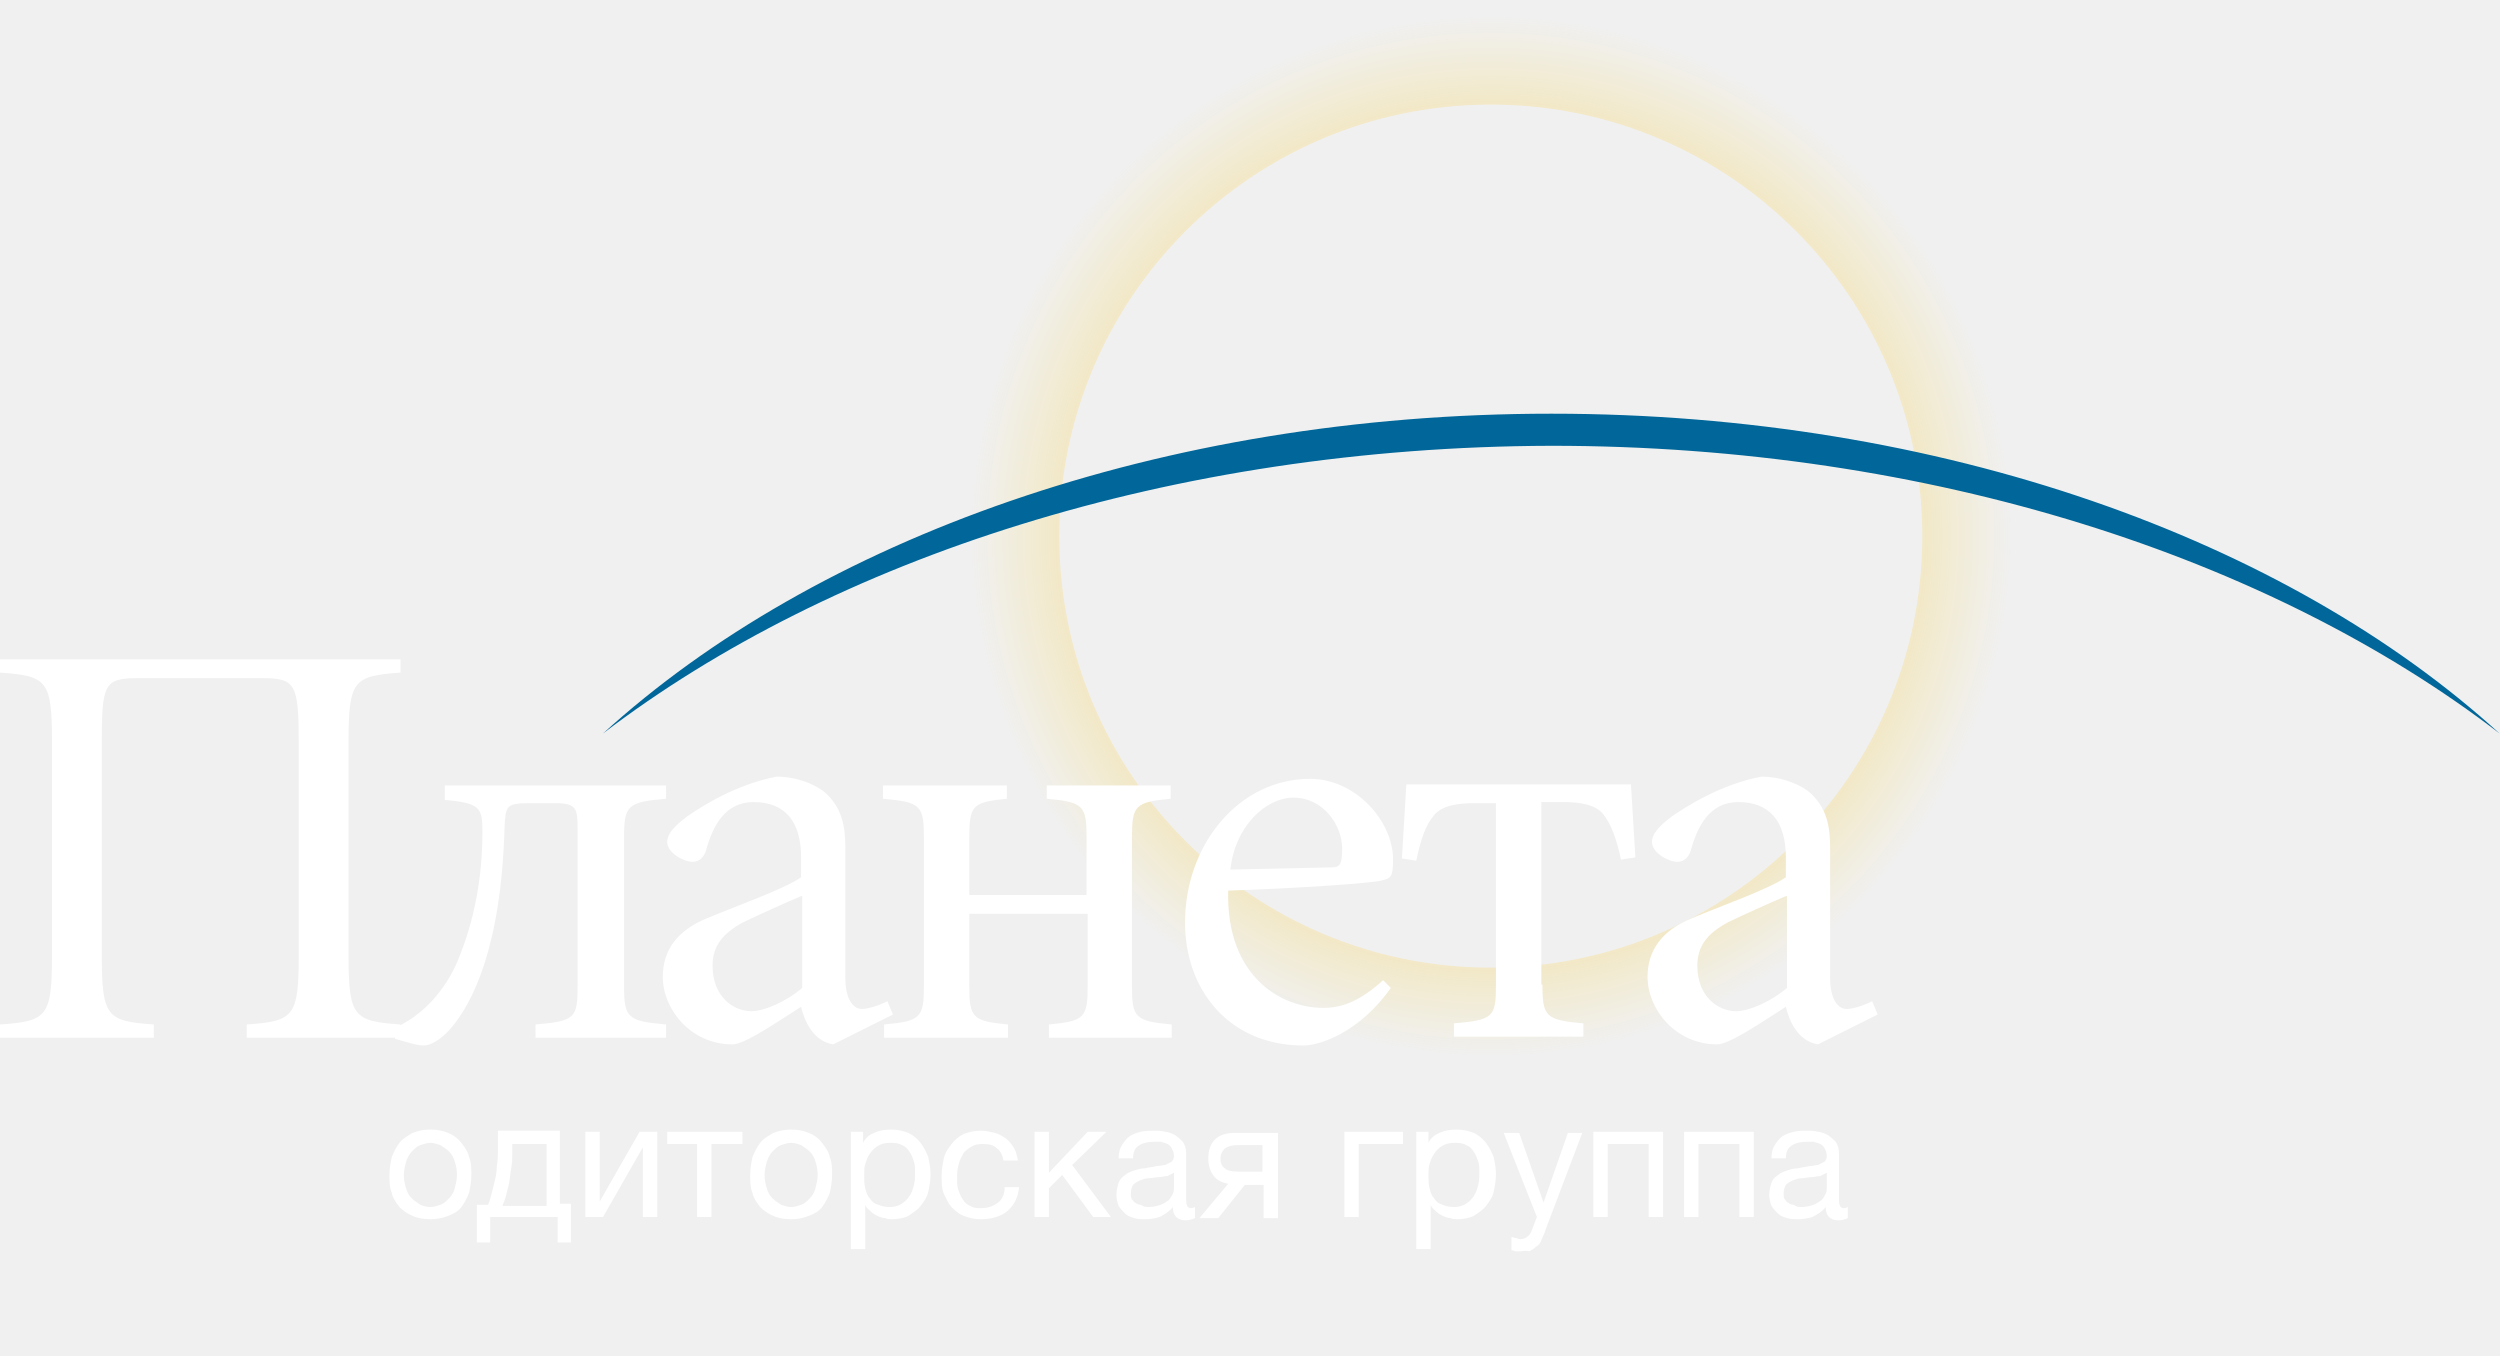
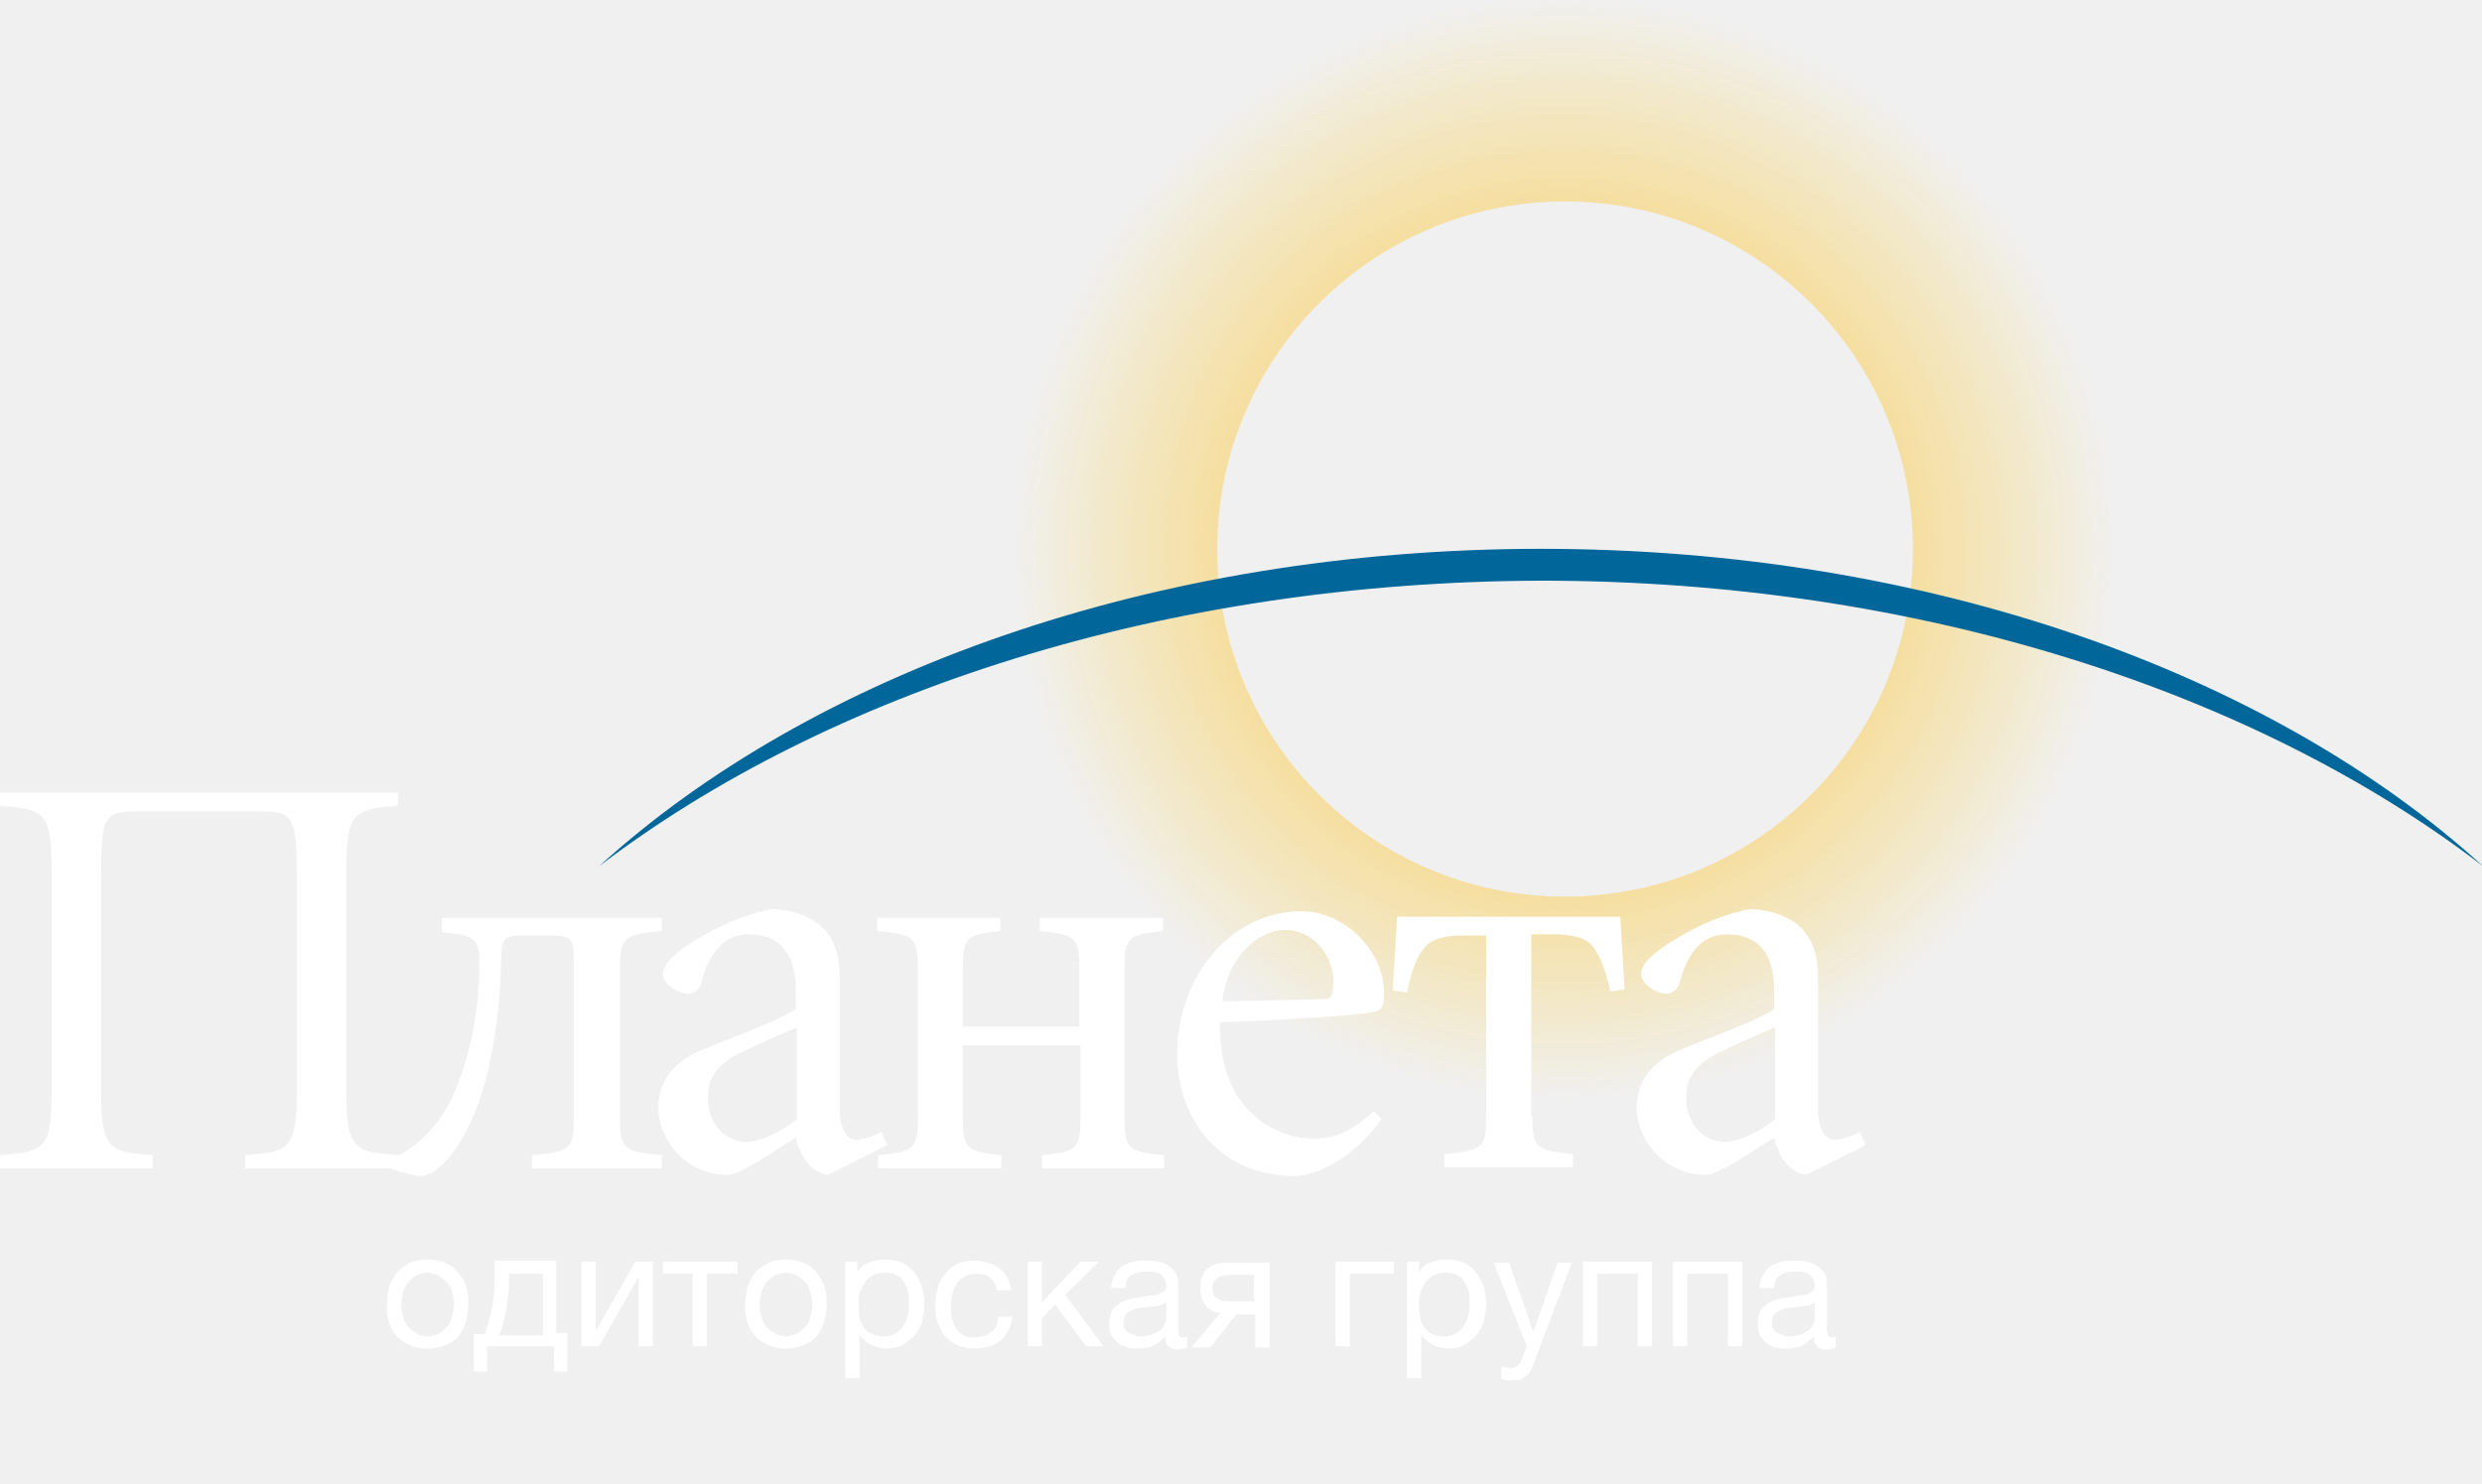
- <svg xmlns="http://www.w3.org/2000/svg" width="273" height="148" fill="none">
-   <circle cx="162.793" cy="58.544" r="51.956" stroke="url(#paint0_radial_558_14368)" stroke-width="9.666" />
-   <path fill-rule="evenodd" clip-rule="evenodd" d="M65.851 80.095c23.2-21.145 60.897-34.92 103.55-34.92 42.652 0 80.35 13.775 103.549 34.92-25.011-19.212-62.106-31.415-103.549-31.415-41.444.12-78.539 12.324-103.55 31.415z" fill="#016699" />
-   <path d="M15.104 74.054c-3.746 0-3.988.604-3.988 7.128v22.958c0 6.887.484 7.37 5.68 7.733v1.45H0v-1.45c5.196-.363 5.679-.846 5.679-7.733V81.182c0-6.887-.483-7.37-5.679-7.733V72h43.74v1.45c-5.196.363-5.68.846-5.68 7.733v22.958c0 6.887.484 7.37 5.68 7.733v1.45H26.945v-1.45c5.195-.363 5.678-.846 5.678-7.733V81.182c0-6.524-.362-7.128-3.987-7.128H15.104z" fill="#fff" />
-   <path d="M72.738 85.653v1.57c-4.229.363-4.591.726-4.591 4.23v16.19c0 3.504.362 3.867 4.591 4.229v1.45H58.481v-1.45c4.35-.362 4.591-.725 4.591-4.229V90.486c0-2.175-.12-2.78-2.416-2.78h-2.9c-2.538 0-2.538.363-2.659 2.66-.362 13.049-3.504 19.211-5.92 21.99-1.088 1.208-2.175 1.812-2.9 1.812-.846 0-2.175-.483-3.142-.725v-1.208c3.263-1.45 5.559-4.35 6.767-7.129.966-2.296 2.779-7.129 2.779-14.258 0-2.658-.242-3.141-4.108-3.504v-1.57h24.165v-.121z" fill="#fff" />
-   <path d="M90.983 114.047c-2.175-.362-3.141-2.537-3.504-4.108-2.658 1.692-6.162 4.108-7.491 4.108-4.591 0-7.612-3.866-7.612-7.37 0-2.9 1.57-5.075 4.833-6.404 3.141-1.33 8.337-3.142 10.27-4.47v-2.176c0-3.987-1.812-6.041-5.195-6.041-3.142 0-4.47 2.658-5.196 5.316-.241.725-.725 1.209-1.45 1.209-.966 0-2.779-.967-2.779-2.175 0-.846.725-1.692 2.175-2.78 1.57-1.087 5.316-3.503 9.787-4.35 1.813 0 3.746.605 5.075 1.572 2.054 1.691 2.416 3.866 2.416 6.162v14.258c0 2.295.846 3.383 1.813 3.383.483 0 1.57-.242 2.779-.846l.604 1.45-6.525 3.262zm-3.504-16.19c-1.45.603-5.195 2.295-6.404 2.899-2.175 1.208-3.262 2.538-3.262 4.712 0 3.384 2.296 4.954 4.23 4.954 1.449 0 3.866-1.087 5.557-2.537V97.856h-.12z" fill="#fff" />
-   <path d="M118.653 97.615v-6.162c0-3.504-.363-3.867-4.35-4.23v-1.45h13.533v1.45c-3.867.363-4.229.726-4.229 4.23v16.191c0 3.504.362 3.866 4.35 4.229v1.45h-13.412v-1.45c3.866-.363 4.229-.725 4.229-4.229V99.79h-12.929v7.854c0 3.504.363 3.866 4.229 4.229v1.45H96.541v-1.45c3.988-.363 4.35-.725 4.35-4.229V91.453c0-3.504-.362-3.867-4.47-4.23v-1.45h13.532v1.45c-3.745.363-4.108.726-4.108 4.23v6.283h12.808v-.121zm33.228 10.27c-3.504 4.954-7.854 6.283-9.546 6.283-8.095 0-12.928-6.041-12.928-13.412 0-8.578 5.92-15.707 13.653-15.707 4.954 0 9.062 4.591 9.062 8.82 0 1.933-.241 2.054-1.329 2.296-.846.242-8.82.846-16.674 1.087-.242 9.425 5.8 12.808 10.391 12.808 2.054 0 3.987-.725 6.525-3.021l.846.846zm-6.404-13.17c.846 0 1.087-.362 1.087-2.054 0-2.537-2.054-5.558-5.316-5.558-3.021 0-6.404 3.141-6.887 7.854l11.116-.242zm22.957 12.808c0 3.504.363 3.866 4.471 4.229v1.45h-14.137v-1.45c4.35-.363 4.591-.725 4.591-4.229V87.707h-2.416c-1.692 0-3.504.242-4.35 1.329-.846.967-1.45 2.537-1.933 4.954l-1.571-.242.483-8.095H178.1l.484 7.974-1.571.242c-.483-2.296-1.088-3.866-1.933-4.954-.846-1.087-2.659-1.329-4.35-1.329h-2.417v19.937h.121zm30.086 6.524c-2.175-.362-3.141-2.537-3.504-4.108-2.658 1.692-6.162 4.108-7.491 4.108-4.592 0-7.612-3.866-7.612-7.37 0-2.9 1.57-5.075 4.833-6.404 3.141-1.33 8.337-3.142 10.27-4.47v-2.176c0-3.987-1.812-6.041-5.196-6.041-3.141 0-4.47 2.658-5.195 5.316-.242.725-.725 1.209-1.45 1.209-.967 0-2.779-.967-2.779-2.175 0-.846.725-1.692 2.175-2.78 1.571-1.087 5.316-3.503 9.787-4.35 1.812 0 3.746.605 5.075 1.572 2.054 1.691 2.416 3.866 2.416 6.162v14.258c0 2.295.846 3.383 1.813 3.383.483 0 1.57-.242 2.779-.846l.604 1.45-6.525 3.262zm-3.504-16.19c-1.45.603-5.196 2.295-6.404 2.899-2.175 1.208-3.262 2.538-3.262 4.712 0 3.384 2.296 4.954 4.229 4.954 1.45 0 3.866-1.087 5.558-2.537V97.856h-.121zM47.002 133.138c-.725 0-1.45-.121-1.934-.363a4.342 4.342 0 01-1.45-.966c-.362-.484-.724-.967-.845-1.571-.242-.604-.242-1.208-.242-1.933 0-.725.121-1.329.242-1.933.241-.605.483-1.088.846-1.571.362-.484.845-.725 1.45-1.088a5.021 5.021 0 011.933-.362 5.02 5.02 0 011.933.362 3.297 3.297 0 011.45 1.088c.362.483.725.966.846 1.571.241.604.241 1.208.241 1.933 0 .725-.12 1.329-.241 1.933-.242.604-.484 1.087-.846 1.571-.362.483-.846.725-1.45.966a5.003 5.003 0 01-1.933.363zm0-1.329c.362 0 .725-.121 1.087-.242.363-.121.604-.362.967-.725.242-.241.483-.604.604-1.087.12-.484.242-.967.242-1.45a4.5 4.5 0 00-.242-1.45 2.342 2.342 0 00-.604-1.088c-.242-.241-.604-.483-.967-.725-.362-.12-.725-.241-1.087-.241-.363 0-.725.121-1.088.241-.362.121-.604.363-.966.725-.242.242-.484.725-.605 1.088-.12.483-.241.966-.241 1.45 0 .604.12 1.087.242 1.45.12.483.362.846.604 1.087.241.242.604.483.966.725.242.121.725.242 1.088.242zm5.196-.242h1.087c.121-.241.242-.604.363-1.087l.362-1.45c.121-.483.242-1.087.242-1.692.12-.604.12-1.208.12-1.812v-2.054h6.767v7.975h1.208v4.229h-1.45v-2.78h-7.37v2.78h-1.45v-4.109h.12zm7.491 0v-6.645h-3.746v.846c0 .604 0 1.208-.12 1.812-.121.604-.121 1.088-.242 1.692l-.363 1.45c-.12.362-.241.725-.362.966h4.833v-.121zm4.229-7.974h1.57v7.612l4.35-7.612h1.933v9.304h-1.57v-7.613l-4.35 7.613h-1.933v-9.304zm12.324 1.329H72.86v-1.329h8.216v1.329h-3.383v7.975h-1.57v-7.975h.12zm10.15 8.216c-.725 0-1.45-.121-1.933-.363a4.342 4.342 0 01-1.45-.966c-.363-.484-.725-.967-.846-1.571-.242-.604-.242-1.208-.242-1.933 0-.725.121-1.329.242-1.933.242-.605.483-1.088.846-1.571.362-.484.846-.725 1.45-1.088a5.021 5.021 0 011.933-.362 5.02 5.02 0 011.933.362 3.297 3.297 0 011.45 1.088c.363.483.725.966.846 1.571.242.604.242 1.208.242 1.933 0 .725-.121 1.329-.242 1.933-.242.604-.483 1.087-.846 1.571-.362.483-.846.725-1.45.966a5.002 5.002 0 01-1.933.363zm0-1.329c.362 0 .725-.121 1.087-.242.363-.121.605-.362.967-.725.242-.241.483-.604.604-1.087.12-.484.242-.967.242-1.45a4.5 4.5 0 00-.242-1.45 2.342 2.342 0 00-.604-1.088c-.242-.241-.604-.483-.967-.725-.362-.12-.725-.241-1.087-.241-.363 0-.725.121-1.088.241-.362.121-.604.363-.966.725-.242.242-.483.725-.604 1.088-.121.483-.242.966-.242 1.45 0 .604.12 1.087.242 1.45.12.483.362.846.604 1.087.242.242.604.483.966.725.363.121.725.242 1.088.242zm6.403-8.216h1.45v1.208c.242-.484.605-.846 1.209-1.088.483-.241 1.087-.362 1.812-.362.725 0 1.33.121 1.933.362a3.77 3.77 0 011.329 1.088c.363.483.605.966.846 1.571.121.604.242 1.208.242 1.812 0 .725-.121 1.329-.242 1.933-.121.604-.483 1.088-.846 1.571-.362.483-.845.725-1.329 1.087-.483.242-1.208.363-1.812.363-.242 0-.483 0-.725-.121-.242 0-.604-.121-.846-.242-.242-.12-.483-.241-.725-.483-.241-.242-.483-.362-.604-.725v4.833h-1.57v-12.807h-.122zm4.35 8.216c.484 0 .967-.121 1.33-.363a2.81 2.81 0 00.845-.846c.242-.362.363-.724.483-1.208.121-.483.121-.846.121-1.329s0-.846-.12-1.208c-.121-.363-.242-.725-.484-1.088-.242-.362-.483-.604-.846-.725-.362-.241-.846-.241-1.329-.241s-.966.121-1.329.362a2.834 2.834 0 00-.846.846c-.241.363-.362.725-.483 1.087-.12.363-.12.846-.12 1.33 0 .483 0 .845.12 1.329.12.483.242.846.483 1.087.242.363.484.604.967.725.242.121.725.242 1.208.242zm10.029 1.329a5.02 5.02 0 01-1.933-.362c-.604-.242-.967-.604-1.329-.967-.363-.362-.604-.967-.846-1.45-.242-.604-.242-1.208-.242-1.933 0-.725.121-1.329.242-1.933.121-.605.483-1.088.846-1.571a3.775 3.775 0 011.329-1.088 5.02 5.02 0 011.933-.362c.483 0 .967.121 1.45.242.483.12.846.362 1.208.604.363.241.604.604.846.966.242.363.363.846.483 1.45h-1.57c-.121-.604-.363-1.087-.725-1.329-.363-.362-.846-.483-1.571-.483-.604 0-.967.121-1.329.362-.363.242-.725.484-.846.846-.242.363-.363.725-.483 1.208-.121.484-.121.846-.121 1.33 0 .483 0 .845.121 1.208.12.362.241.725.483 1.087.242.363.483.604.846.725.362.242.725.242 1.208.242.725 0 1.329-.242 1.812-.604.484-.363.725-.967.725-1.692h1.571c-.121 1.208-.604 2.054-1.329 2.658-.604.484-1.571.846-2.779.846zm5.8-9.545h1.571v4.47l4.229-4.47h2.054l-3.746 3.625 4.229 5.679h-1.933l-3.383-4.592-1.45 1.45v3.142h-1.571v-9.304zm12.083 9.545c-.363 0-.846 0-1.209-.121-.362-.121-.725-.241-.966-.483-.242-.242-.484-.483-.725-.846-.121-.362-.242-.725-.242-1.208s.121-.967.242-1.329c.121-.363.362-.604.725-.846.241-.242.604-.362.966-.483.363-.121.725-.242 1.209-.242.362-.121.845-.121 1.208-.242.362 0 .725-.12.966-.12l.725-.363a.921.921 0 00.242-.604c0-.363-.121-.604-.242-.846a.941.941 0 00-.483-.483c-.242-.121-.362-.121-.725-.242h-.725c-.604 0-1.208.121-1.571.363-.483.241-.725.725-.725 1.45h-1.57c0-.605.121-1.088.362-1.45.242-.363.483-.725.846-.967.362-.242.725-.362 1.208-.483.484-.121.967-.121 1.45-.121.363 0 .846 0 1.208.121.363 0 .846.241 1.088.362.362.242.604.484.846.725.241.363.362.725.362 1.329v4.833c0 .363 0 .605.121.846 0 .121.242.242.362.242.121 0 .242 0 .484-.121v1.208a2.411 2.411 0 01-1.088.242c-.362 0-.725-.121-.966-.363-.242-.241-.363-.604-.363-1.087-.362.483-.966.846-1.45 1.087a5.348 5.348 0 01-1.57.242zm.362-1.329c.483 0 .967-.121 1.329-.242.363-.12.604-.362.846-.483.242-.242.362-.483.483-.725s.121-.483.121-.725v-1.571l-.725.363c-.362 0-.604.121-.967.121-.362 0-.724.121-1.087.121-.362 0-.604.12-.967.241-.241.121-.483.242-.725.483-.12.242-.241.484-.241.967 0 .242 0 .483.121.604.12.121.241.363.362.363a.923.923 0 00.604.241c.363.242.604.242.846.242zm8.7-2.537c-.604-.121-1.208-.363-1.571-.846-.362-.483-.604-1.088-.604-1.933 0-.846.242-1.571.725-2.054.483-.484 1.208-.725 2.175-.725h4.712v9.303h-1.571v-3.624h-2.054l-2.9 3.624h-2.054l3.142-3.745zm3.745-1.209v-3.02h-2.658c-.604 0-1.087.121-1.45.362-.241.242-.483.604-.483 1.088 0 .483.121.845.483 1.087.242.242.725.363 1.45.363h2.658v.12zm8.942-4.47h6.404v1.329h-4.834v7.975h-1.57v-9.304zm7.612 0h1.57v1.208c.242-.484.605-.846 1.209-1.088.483-.241 1.087-.362 1.812-.362a5.02 5.02 0 011.933.362c.484.242.967.604 1.329 1.088.363.483.605.966.846 1.571.121.604.242 1.208.242 1.812 0 .725-.121 1.329-.242 1.933-.121.604-.483 1.088-.846 1.571-.362.483-.845.725-1.329 1.087-.483.242-1.208.363-1.812.363-.242 0-.483 0-.725-.121-.242 0-.604-.121-.846-.242-.242-.12-.483-.241-.725-.483-.241-.242-.483-.362-.604-.725v4.833h-1.571v-12.807h-.241zm4.349 8.216c.484 0 .967-.121 1.33-.363.362-.241.604-.483.845-.846.242-.362.363-.724.484-1.208.12-.483.12-.846.12-1.329s0-.846-.12-1.208c-.121-.363-.242-.725-.484-1.088-.241-.362-.483-.604-.845-.725-.363-.241-.846-.241-1.33-.241-.483 0-.966.121-1.329.362a2.829 2.829 0 00-.845.846c-.242.363-.363.725-.484 1.087-.121.363-.121.846-.121 1.33 0 .483 0 .845.121 1.329.121.483.242.846.484 1.087.241.363.483.604.966.725.242.121.725.242 1.208.242zm7.25 4.833h-.483c-.121 0-.362-.121-.483-.121v-1.45c.121 0 .241.121.483.121.121 0 .242.121.483.121.363 0 .605-.121.725-.242.242-.12.363-.362.484-.604l.604-1.57-3.625-9.183h1.692l2.658 7.612 2.658-7.612h1.571l-3.988 10.512c-.12.483-.362.845-.483 1.208a1.239 1.239 0 01-.604.725c-.242.242-.483.362-.725.483-.362-.121-.725 0-.967 0zm7.975-13.049h7.612v9.304h-1.57v-7.975h-4.471v7.975h-1.571v-9.304zm9.908 0h7.612v9.304h-1.571v-7.975h-4.47v7.975H183.9v-9.304zm12.445 9.545c-.362 0-.846 0-1.208-.121-.363-.121-.725-.241-.967-.483s-.483-.483-.725-.846c-.121-.362-.242-.725-.242-1.208s.121-.967.242-1.329c.121-.363.363-.604.725-.846.242-.242.604-.362.967-.483.362-.121.725-.242 1.208-.242.363-.121.846-.121 1.208-.242.363 0 .725-.12.967-.12l.725-.363a.921.921 0 00.242-.604c0-.363-.121-.604-.242-.846a.948.948 0 00-.483-.483c-.242-.121-.363-.121-.725-.242h-.725c-.604 0-1.209.121-1.571.363-.483.241-.725.725-.725 1.45h-1.571c0-.605.121-1.088.363-1.45.241-.363.483-.725.845-.967.363-.242.725-.362 1.209-.483.483-.121.966-.121 1.45-.121.362 0 .845 0 1.208.121.362 0 .846.241 1.087.362.363.242.605.484.846.725.242.363.363.725.363 1.329v4.833c0 .363 0 .605.12.846 0 .121.242.242.363.242s.242 0 .483-.121v1.208a2.407 2.407 0 01-1.087.242c-.363 0-.725-.121-.967-.363-.241-.241-.362-.604-.362-1.087-.363.483-.967.846-1.45 1.087a5.361 5.361 0 01-1.571.242zm.363-1.329c.483 0 .966-.121 1.329-.242.362-.12.604-.362.845-.483.242-.242.363-.483.484-.725s.121-.483.121-.725v-1.571l-.725.363c-.363 0-.605.121-.967.121-.363 0-.725.121-1.087.121-.363 0-.605.12-.967.241-.242.121-.483.242-.725.483-.121.242-.242.484-.242.967 0 .242 0 .483.121.604s.242.363.363.363c.12.121.362.241.604.241.362.242.604.242.846.242z" fill="#fff" />
+ <svg xmlns="http://www.w3.org/2000/svg" width="184" height="110" fill="none">
+   <g clip-path="url(#clip0_846_13795)">
+     <path fill-rule="evenodd" clip-rule="evenodd" d="M116.025 81.705c22.655 0 41.02-18.355 41.02-40.996 0-22.641-18.365-40.996-41.02-40.996-22.654 0-41.019 18.355-41.019 40.996 0 22.641 18.365 40.996 41.019 40.996zm0-15.227c14.24 0 25.784-11.537 25.784-25.769 0-14.232-11.544-25.769-25.784-25.769-14.239 0-25.783 11.537-25.783 25.769 0 14.232 11.544 25.769 25.783 25.769z" fill="url(#paint0_radial_846_13795)" />
+     <path fill-rule="evenodd" clip-rule="evenodd" d="M44.411 64.23c15.646-14.253 41.07-23.537 69.835-23.537 28.766 0 54.19 9.284 69.836 23.537-16.869-12.95-41.885-21.175-69.836-21.175-27.95.081-52.967 8.307-69.835 21.175z" fill="#016699" />
+     <path d="M10.186 60.157c-2.526 0-2.69.408-2.69 4.806v15.474c0 4.642.327 4.968 3.83 5.212v.977H0v-.977c3.504-.245 3.83-.57 3.83-5.213V64.963c0-4.643-.326-4.968-3.83-5.213v-.977h29.499v.977c-3.504.245-3.83.57-3.83 5.213v15.474c0 4.642.326 4.968 3.83 5.212v.977H18.172v-.977c3.504-.245 3.83-.57 3.83-5.213V64.963c0-4.398-.245-4.805-2.69-4.805h-9.126z" fill="#fff" />
+     <path d="M49.056 67.976v1.059c-2.852.244-3.097.488-3.097 2.85v10.913c0 2.362.245 2.606 3.097 2.85v.978H39.44v-.977c2.934-.245 3.097-.489 3.097-2.85V71.233c0-1.466-.082-1.874-1.63-1.874h-1.956c-1.711 0-1.711.245-1.793 1.792-.244 8.796-2.363 12.95-3.992 14.823-.734.814-1.467 1.221-1.956 1.221-.57 0-1.467-.326-2.119-.489v-.814c2.2-.977 3.749-2.932 4.563-4.805.652-1.547 1.875-4.805 1.875-9.61 0-1.792-.163-2.118-2.77-2.362v-1.059h16.297v-.081z" fill="#fff" />
+     <path d="M61.36 87.115c-1.466-.245-2.118-1.71-2.363-2.77-1.792 1.14-4.155 2.77-5.052 2.77-3.096 0-5.134-2.606-5.134-4.968 0-1.955 1.06-3.42 3.26-4.317 2.119-.895 5.623-2.117 6.926-3.013v-1.466c0-2.688-1.222-4.072-3.504-4.072-2.118 0-3.015 1.792-3.504 3.583-.162.49-.488.815-.977.815-.652 0-1.875-.652-1.875-1.466 0-.57.49-1.14 1.467-1.873 1.06-.733 3.586-2.362 6.6-2.932 1.223 0 2.527.407 3.423 1.059 1.386 1.14 1.63 2.606 1.63 4.153v9.61c0 1.548.57 2.28 1.222 2.28.326 0 1.06-.162 1.874-.57l.408.978-4.4 2.199zm-2.363-10.913c-.977.407-3.504 1.547-4.319 1.954-1.466.815-2.2 1.71-2.2 3.176 0 2.28 1.549 3.34 2.852 3.34.978 0 2.608-.733 3.749-1.71v-6.76h-.082z" fill="#fff" />
+     <path d="M80.021 76.039v-4.154c0-2.362-.244-2.606-2.933-2.85v-.978h9.126v.978c-2.607.244-2.852.488-2.852 2.85v10.913c0 2.362.245 2.606 2.934 2.85v.978H77.25v-.977c2.607-.245 2.852-.489 2.852-2.85v-5.294h-8.72v5.293c0 2.362.245 2.606 2.853 2.85v.978h-9.127v-.977c2.69-.245 2.934-.489 2.934-2.85V71.884c0-2.362-.245-2.606-3.016-2.85v-.978h9.127v.978c-2.526.244-2.77.488-2.77 2.85v4.235h8.637v-.081zm22.41 6.922c-2.364 3.34-5.297 4.235-6.438 4.235-5.46 0-8.72-4.072-8.72-9.04 0-5.782 3.994-10.587 9.209-10.587 3.341 0 6.112 3.094 6.112 5.945 0 1.303-.163 1.385-.897 1.547-.57.163-5.948.57-11.245.733-.163 6.353 3.911 8.633 7.008 8.633 1.385 0 2.689-.489 4.4-2.036l.571.57zm-4.32-8.877c.571 0 .734-.244.734-1.385 0-1.71-1.385-3.746-3.585-3.746-2.038 0-4.32 2.118-4.645 5.294l7.497-.163zm15.483 8.633c0 2.362.245 2.606 3.016 2.85v.978h-9.535v-.978c2.934-.244 3.097-.488 3.097-2.85V69.36h-1.63c-1.141 0-2.363.163-2.933.896-.571.652-.978 1.71-1.304 3.34l-1.06-.163.326-5.457h16.543l.325 5.375-1.059.163c-.326-1.547-.733-2.606-1.304-3.34-.57-.732-1.792-.895-2.933-.895h-1.63v13.438h.081zm20.291 4.398c-1.467-.245-2.119-1.71-2.363-2.77-1.793 1.14-4.156 2.77-5.052 2.77-3.097 0-5.134-2.606-5.134-4.968 0-1.955 1.059-3.42 3.259-4.317 2.119-.895 5.623-2.117 6.927-3.013v-1.466c0-2.688-1.222-4.072-3.504-4.072-2.119 0-3.015 1.792-3.504 3.583-.163.49-.489.815-.978.815-.652 0-1.874-.652-1.874-1.466 0-.57.489-1.14 1.467-1.873 1.059-.733 3.585-2.362 6.6-2.932 1.222 0 2.526.407 3.423 1.059 1.385 1.14 1.629 2.606 1.629 4.153v9.61c0 1.548.571 2.28 1.223 2.28.326 0 1.059-.162 1.874-.57l.407.978-4.4 2.199zm-2.363-10.913c-.978.407-3.504 1.547-4.319 1.954-1.467.815-2.2 1.71-2.2 3.176 0 2.28 1.548 3.34 2.852 3.34.978 0 2.607-.733 3.748-1.71v-6.76h-.081zM31.699 99.983c-.49 0-.978-.082-1.304-.245a2.93 2.93 0 01-.978-.651c-.244-.326-.489-.652-.57-1.059-.163-.407-.163-.814-.163-1.303s.081-.896.163-1.303c.163-.407.326-.733.57-1.059.245-.326.57-.489.978-.733a3.38 3.38 0 011.304-.244c.489 0 .896.081 1.304.244.407.163.733.407.977.733.245.326.49.652.57 1.059.164.407.164.814.164 1.303s-.082.896-.163 1.303c-.163.407-.326.733-.57 1.059-.245.325-.571.488-.978.651a3.38 3.38 0 01-1.304.245zm0-.896c.244 0 .489-.082.733-.163.245-.082.408-.244.652-.489a1.57 1.57 0 00.407-.733c.082-.326.163-.651.163-.977a3.02 3.02 0 00-.163-.977 1.575 1.575 0 00-.407-.733c-.163-.163-.407-.326-.652-.489-.244-.081-.489-.163-.733-.163-.245 0-.49.082-.734.163-.244.082-.407.244-.651.489-.163.162-.326.488-.408.733-.081.325-.163.651-.163.977 0 .407.082.733.163.977.082.326.245.57.408.733.163.163.407.326.651.489.163.081.49.163.734.163zm3.504-.163h.733c.082-.163.163-.407.245-.733l.244-.977a4.78 4.78 0 00.163-1.14c.082-.408.082-.815.082-1.222v-1.385h4.563v5.375h.815v2.851h-.978V99.82H36.1v1.873h-.979v-2.77h.082zm5.052 0v-4.48H37.73v.57c0 .408 0 .815-.081 1.222-.082.407-.082.733-.163 1.14l-.245.978a5.611 5.611 0 01-.244.651h3.26v-.081zm2.852-5.375h1.06v5.13l2.933-5.13h1.304v6.27h-1.06v-5.13l-2.933 5.13h-1.304v-6.27zm8.312.896h-2.282v-.896h5.541v.896h-2.281v5.375h-1.06v-5.375h.082zm6.845 5.538c-.489 0-.978-.082-1.304-.245a2.93 2.93 0 01-.978-.651c-.244-.326-.489-.652-.57-1.059-.163-.407-.163-.814-.163-1.303s.081-.896.163-1.303c.163-.407.326-.733.57-1.059.245-.326.57-.489.978-.733a3.38 3.38 0 011.304-.244c.489 0 .896.081 1.304.244.407.163.733.407.978.733.244.326.489.652.57 1.059.163.407.163.814.163 1.303s-.081.896-.163 1.303c-.163.407-.326.733-.57 1.059-.245.325-.57.488-.978.651a3.38 3.38 0 01-1.304.245zm0-.896c.244 0 .489-.082.733-.163.245-.082.408-.244.652-.489.163-.163.326-.407.408-.733.081-.326.163-.651.163-.977 0-.407-.082-.733-.163-.977a1.575 1.575 0 00-.408-.733c-.163-.163-.407-.326-.651-.489-.245-.081-.49-.163-.734-.163s-.489.082-.733.163c-.245.082-.408.244-.652.489-.163.163-.326.488-.408.733-.081.325-.163.651-.163.977 0 .407.082.733.163.977.082.326.245.57.408.733.163.163.407.326.652.489.244.081.489.163.733.163zm4.319-5.538h.977v.814c.163-.326.408-.57.815-.733.326-.163.734-.244 1.223-.244.489 0 .896.081 1.303.244.327.163.652.407.897.733.244.326.407.652.57 1.059.082.407.163.814.163 1.222 0 .488-.081.895-.163 1.303-.081.407-.326.733-.57 1.058-.245.326-.57.489-.897.733-.325.163-.814.245-1.222.245-.163 0-.326 0-.489-.082-.163 0-.407-.081-.57-.163a1.707 1.707 0 01-.49-.325c-.162-.163-.325-.245-.406-.49v3.259h-1.06v-8.633h-.081zm2.933 5.538c.326 0 .652-.082.897-.245a1.89 1.89 0 00.57-.57c.163-.244.245-.488.326-.814.081-.326.081-.57.081-.896 0-.326 0-.57-.081-.814-.081-.245-.163-.489-.326-.733-.163-.245-.326-.407-.57-.489-.245-.163-.57-.163-.897-.163-.326 0-.652.082-.896.245a1.904 1.904 0 00-.57.57c-.164.244-.245.488-.326.733-.082.244-.082.57-.082.895 0 .326 0 .57.081.896.082.326.163.57.326.733.163.245.326.407.652.489.163.081.49.163.815.163zm6.764.896a3.38 3.38 0 01-1.304-.245c-.407-.163-.652-.407-.896-.651-.245-.245-.408-.652-.57-.978-.164-.407-.164-.814-.164-1.303 0-.488.082-.895.163-1.303.082-.407.326-.733.57-1.058.245-.326.571-.57.897-.733a3.38 3.38 0 011.304-.245c.326 0 .652.082.978.163.326.082.57.245.815.407.244.163.407.408.57.652.163.244.245.57.326.977h-1.06c-.08-.407-.244-.733-.488-.896-.245-.244-.57-.325-1.06-.325-.407 0-.651.081-.896.244-.245.163-.489.326-.57.57-.163.244-.245.489-.326.814-.082.326-.082.57-.082.896 0 .326 0 .57.082.815.081.244.163.488.326.733.163.244.326.407.57.488.245.163.489.163.815.163.489 0 .896-.163 1.222-.407.326-.244.49-.651.49-1.14h1.058c-.081.814-.407 1.384-.896 1.791-.407.326-1.06.57-1.874.57zm3.912-6.434h1.059v3.013l2.852-3.013h1.385l-2.526 2.443 2.852 3.828H80.51l-2.281-3.095-.978.977v2.118h-1.06v-6.271zm8.148 6.434c-.244 0-.57 0-.815-.082-.244-.081-.489-.163-.652-.326-.163-.163-.326-.325-.489-.57-.081-.244-.163-.488-.163-.814 0-.326.082-.652.163-.896.082-.244.245-.407.49-.57.162-.163.407-.244.651-.326.245-.081.49-.163.815-.163.245-.081.57-.081.815-.163.245 0 .489-.081.652-.081l.489-.244a.622.622 0 00.163-.408c0-.244-.082-.407-.163-.57a.636.636 0 00-.326-.325c-.163-.082-.245-.082-.489-.163h-.489c-.407 0-.815.081-1.06.244-.325.163-.488.489-.488.977h-1.06c0-.407.082-.733.245-.977.163-.244.326-.489.57-.651.245-.163.49-.245.815-.326.326-.082.652-.082.978-.082.245 0 .57 0 .815.082.244 0 .57.163.733.244.245.163.408.326.57.489.164.244.245.488.245.896v3.257c0 .245 0 .407.082.57 0 .082.163.163.244.163.082 0 .163 0 .326-.081v.814a1.629 1.629 0 01-.733.163c-.245 0-.49-.081-.652-.244-.163-.163-.245-.407-.245-.733-.244.325-.652.57-.977.733a3.617 3.617 0 01-1.06.163zm.245-.896c.326 0 .652-.082.896-.163.244-.082.407-.244.57-.326.163-.163.245-.326.326-.489.082-.162.082-.325.082-.488v-1.059l-.49.244c-.244 0-.407.082-.651.082-.245 0-.489.081-.733.081-.245 0-.408.082-.652.163-.163.082-.326.163-.49.326-.08.163-.162.326-.162.651 0 .163 0 .326.081.408.082.081.163.244.245.244a.623.623 0 00.407.163.88.88 0 00.57.163zm5.867-1.711c-.408-.08-.815-.244-1.06-.57-.244-.325-.407-.733-.407-1.303s.163-1.058.489-1.384c.326-.326.815-.489 1.467-.489h3.178v6.271h-1.06v-2.443h-1.385l-1.956 2.443h-1.385l2.119-2.525zm2.526-.814v-2.036h-1.793c-.407 0-.733.082-.978.244a1.032 1.032 0 00-.326.733c0 .326.082.57.326.733.163.163.49.245.978.245h1.793v.081zm6.03-3.013h4.319v.896h-3.26v5.375h-1.059v-6.271zm5.134 0h1.059v.814c.163-.326.407-.57.815-.733.326-.163.733-.244 1.222-.244s.897.081 1.304.244c.326.163.652.407.896.733.245.326.408.652.571 1.059.081.407.163.814.163 1.222 0 .488-.082.895-.163 1.303-.082.407-.326.733-.571 1.058-.244.326-.57.489-.896.733-.326.163-.815.245-1.222.245-.163 0-.326 0-.489-.082-.163 0-.408-.081-.571-.163a1.706 1.706 0 01-.489-.325c-.163-.163-.326-.245-.407-.49v3.259h-1.059v-8.633h-.163zm2.933 5.538c.326 0 .652-.082.897-.245a1.89 1.89 0 00.57-.57c.163-.244.244-.488.326-.814.081-.326.081-.57.081-.896 0-.326 0-.57-.081-.814-.082-.245-.163-.489-.326-.733-.163-.245-.326-.407-.57-.489-.245-.163-.571-.163-.897-.163-.326 0-.652.082-.896.245a1.899 1.899 0 00-.571.57c-.163.244-.244.488-.326.733-.081.244-.081.57-.081.895 0 .326 0 .57.081.896.082.326.163.57.326.733.163.245.326.407.652.489.163.081.489.163.815.163zm4.89 3.257h-.326c-.082 0-.245-.081-.326-.081v-.977c.081 0 .163.081.326.081.081 0 .163.082.326.082.244 0 .407-.082.489-.163.163-.082.244-.245.326-.407l.407-1.06-2.445-6.189h1.141l1.793 5.131 1.793-5.13h1.059l-2.689 7.085c-.082.325-.245.57-.326.814a.84.84 0 01-.408.489 1.686 1.686 0 01-.488.325c-.245-.081-.489 0-.652 0zm5.378-8.795h5.134v6.27h-1.06v-5.374h-3.015v5.375h-1.059v-6.271zm6.682 0h5.134v6.27h-1.06v-5.374h-3.015v5.375h-1.059v-6.271zm8.393 6.434c-.244 0-.57 0-.815-.082-.244-.081-.489-.163-.652-.326-.163-.163-.326-.325-.489-.57-.081-.244-.163-.488-.163-.814 0-.326.082-.652.163-.896.082-.244.245-.407.489-.57.163-.163.408-.244.652-.326.245-.081.489-.163.815-.163.245-.081.571-.081.815-.163.244 0 .489-.081.652-.081l.489-.244a.624.624 0 00.163-.408c0-.244-.082-.407-.163-.57a.638.638 0 00-.326-.325c-.163-.082-.245-.082-.489-.163h-.489c-.407 0-.815.081-1.059.244-.326.163-.489.489-.489.977h-1.06c0-.407.082-.733.245-.977.163-.244.326-.489.57-.651.245-.163.489-.245.815-.326.326-.082.652-.082.978-.082.245 0 .57 0 .815.082.244 0 .57.163.733.244.245.163.408.326.571.489.163.244.244.488.244.896v3.257c0 .245 0 .407.082.57 0 .082.163.163.244.163.082 0 .163 0 .326-.081v.814a1.627 1.627 0 01-.733.163c-.245 0-.489-.081-.652-.244-.163-.163-.245-.407-.245-.733-.244.325-.652.57-.978.733a3.608 3.608 0 01-1.059.163zm.245-.896c.326 0 .651-.082.896-.163.244-.082.407-.244.57-.326.163-.163.245-.326.326-.489.082-.162.082-.325.082-.488v-1.059l-.489.244c-.245 0-.408.082-.652.082-.244 0-.489.081-.733.081-.245 0-.408.082-.652.163-.163.082-.326.163-.489.326a1.256 1.256 0 00-.163.651c0 .163 0 .326.081.408.082.081.163.244.245.244a.62.62 0 00.407.163.881.881 0 00.571.163z" fill="#fff" />
+   </g>
  <defs>
-     <radialGradient id="paint0_radial_558_14368" cx="0" cy="0" r="1" gradientUnits="userSpaceOnUse" gradientTransform="rotate(90 52.124 110.669) scale(56.7891)">
-       <stop stop-color="#F90" />
-       <stop offset="1" stop-color="#FFCD00" stop-opacity="0" />
+     <radialGradient id="paint0_radial_846_13795" cx="0" cy="0" r="1" gradientUnits="userSpaceOnUse" gradientTransform="scale(41.0191 40.9959) rotate(90 .918 1.91)">
+       <stop stop-color="#FFB443" />
+       <stop offset="1" stop-color="#FFC700" stop-opacity="0" />
    </radialGradient>
+     <clipPath id="clip0_846_13795">
+       <path fill="#fff" d="M0 0h184v110H0z" />
+     </clipPath>
  </defs>
</svg>
